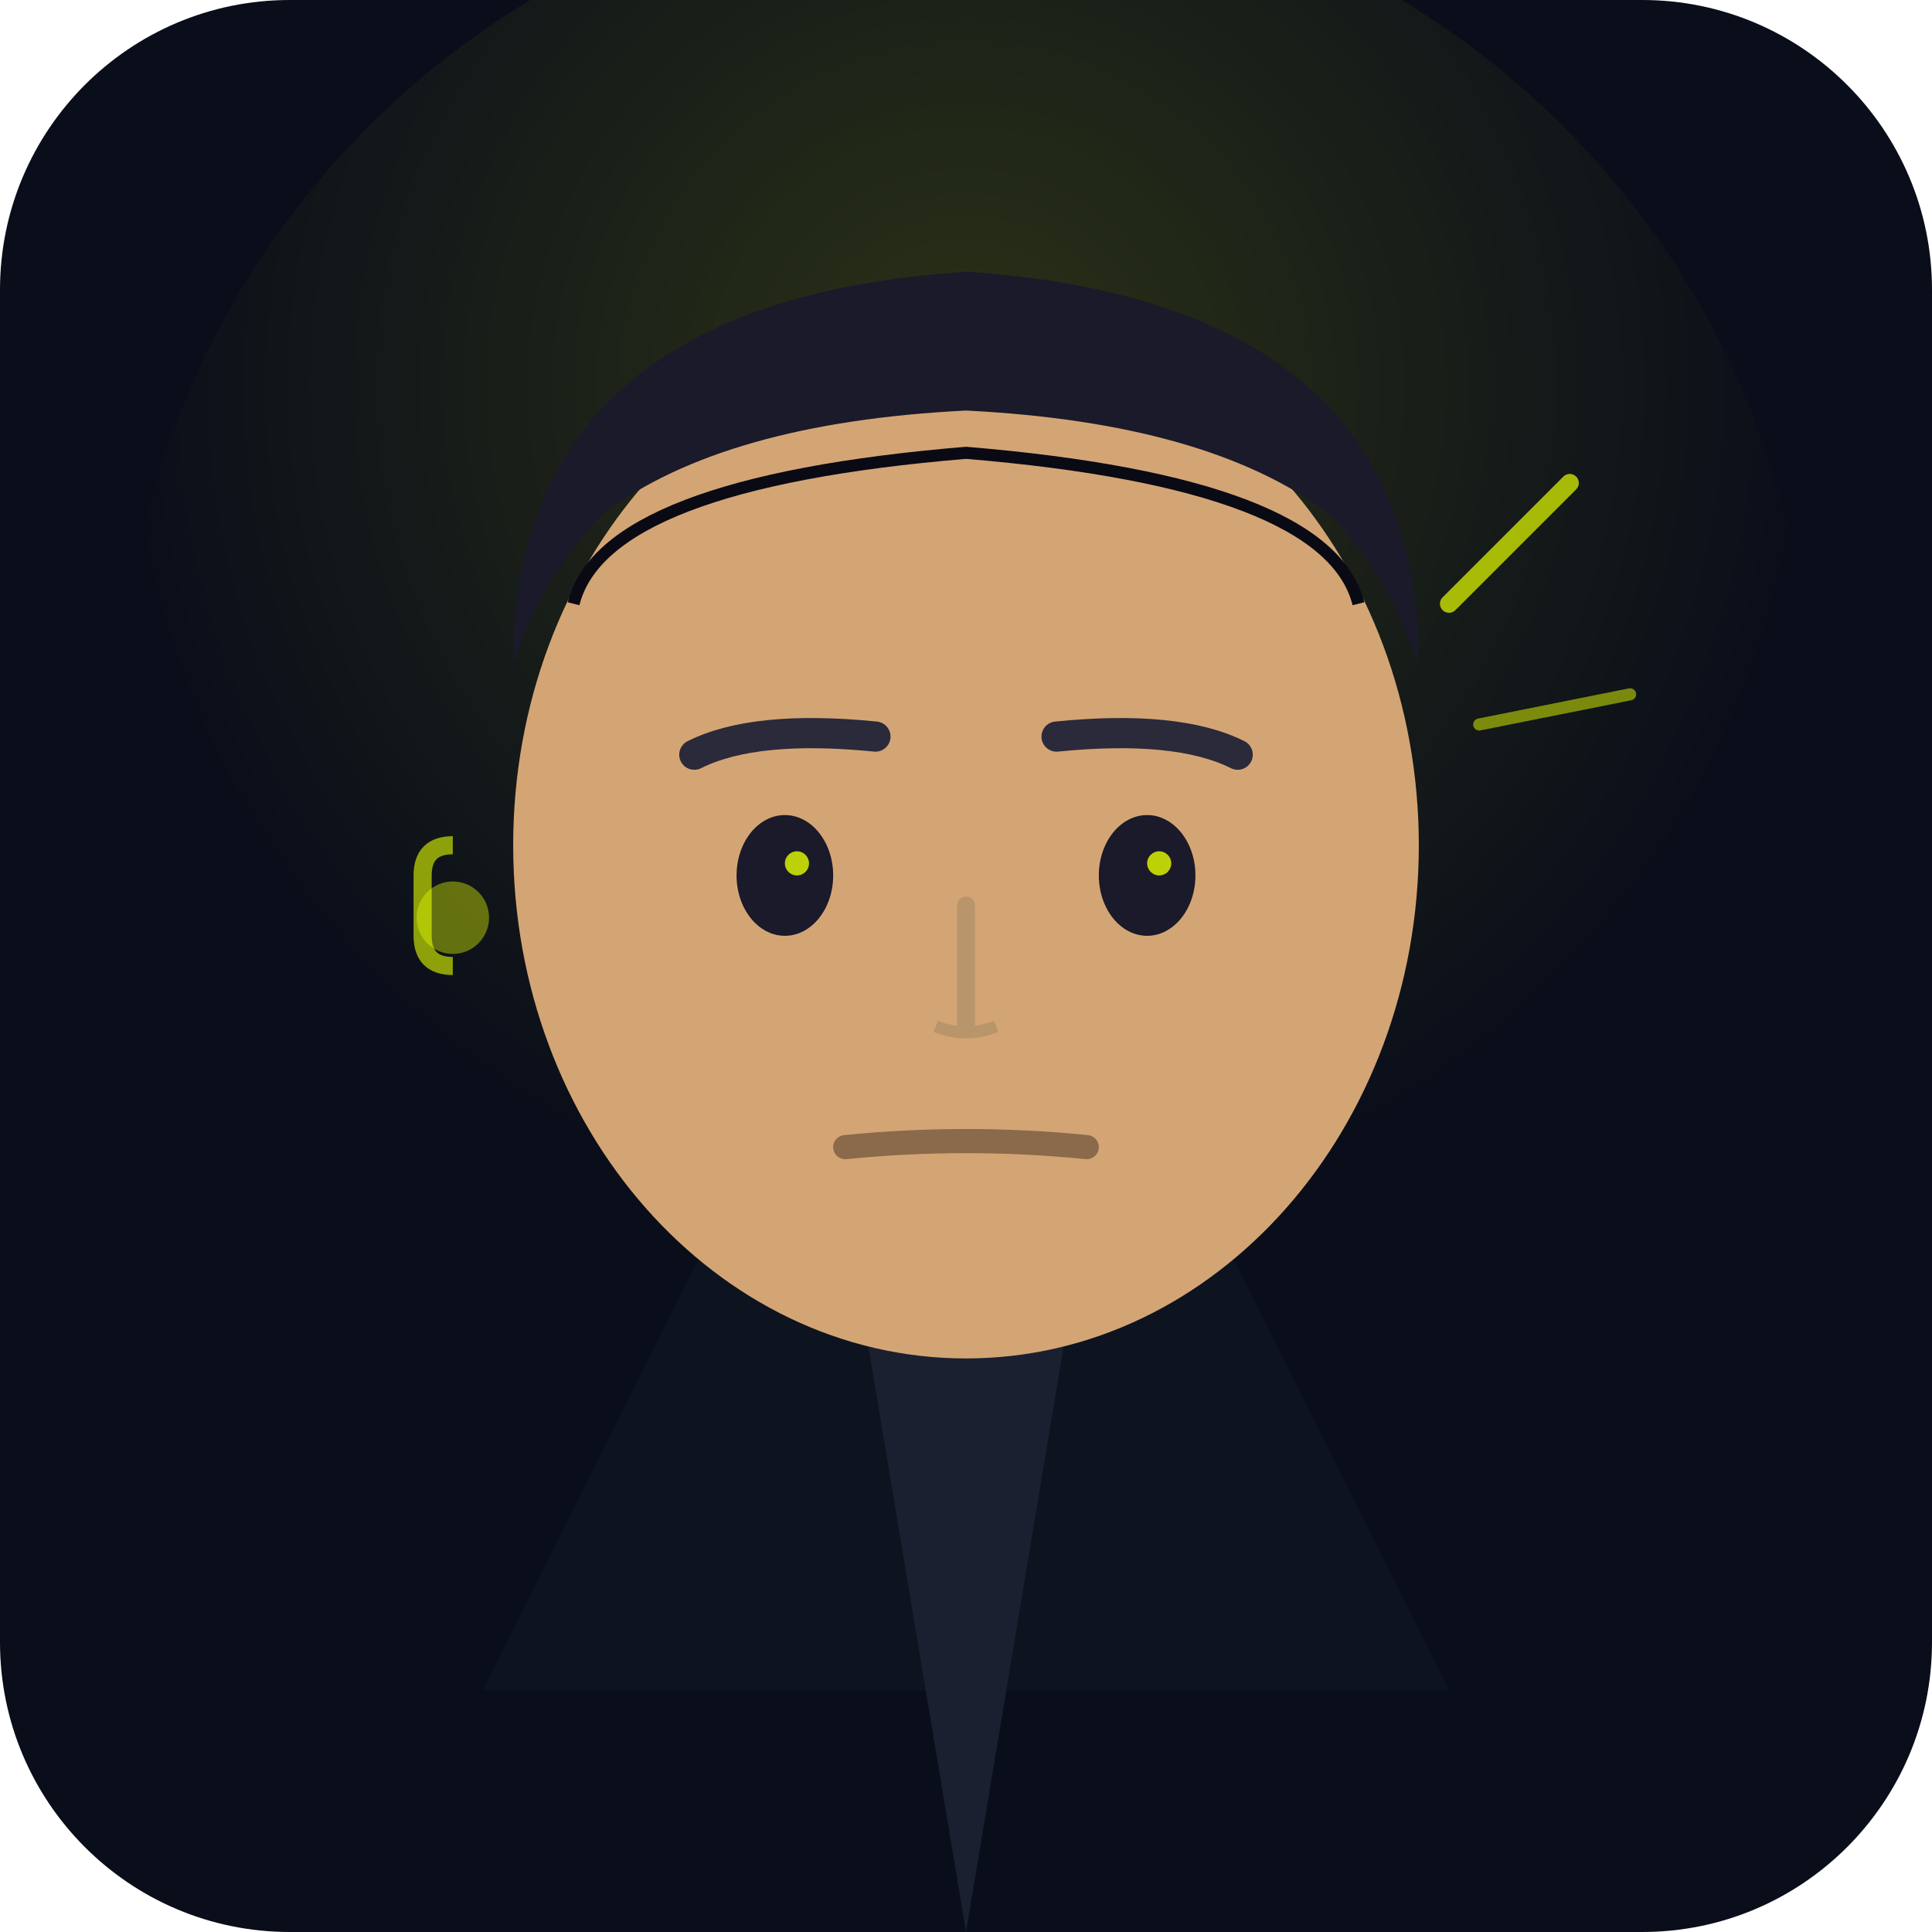
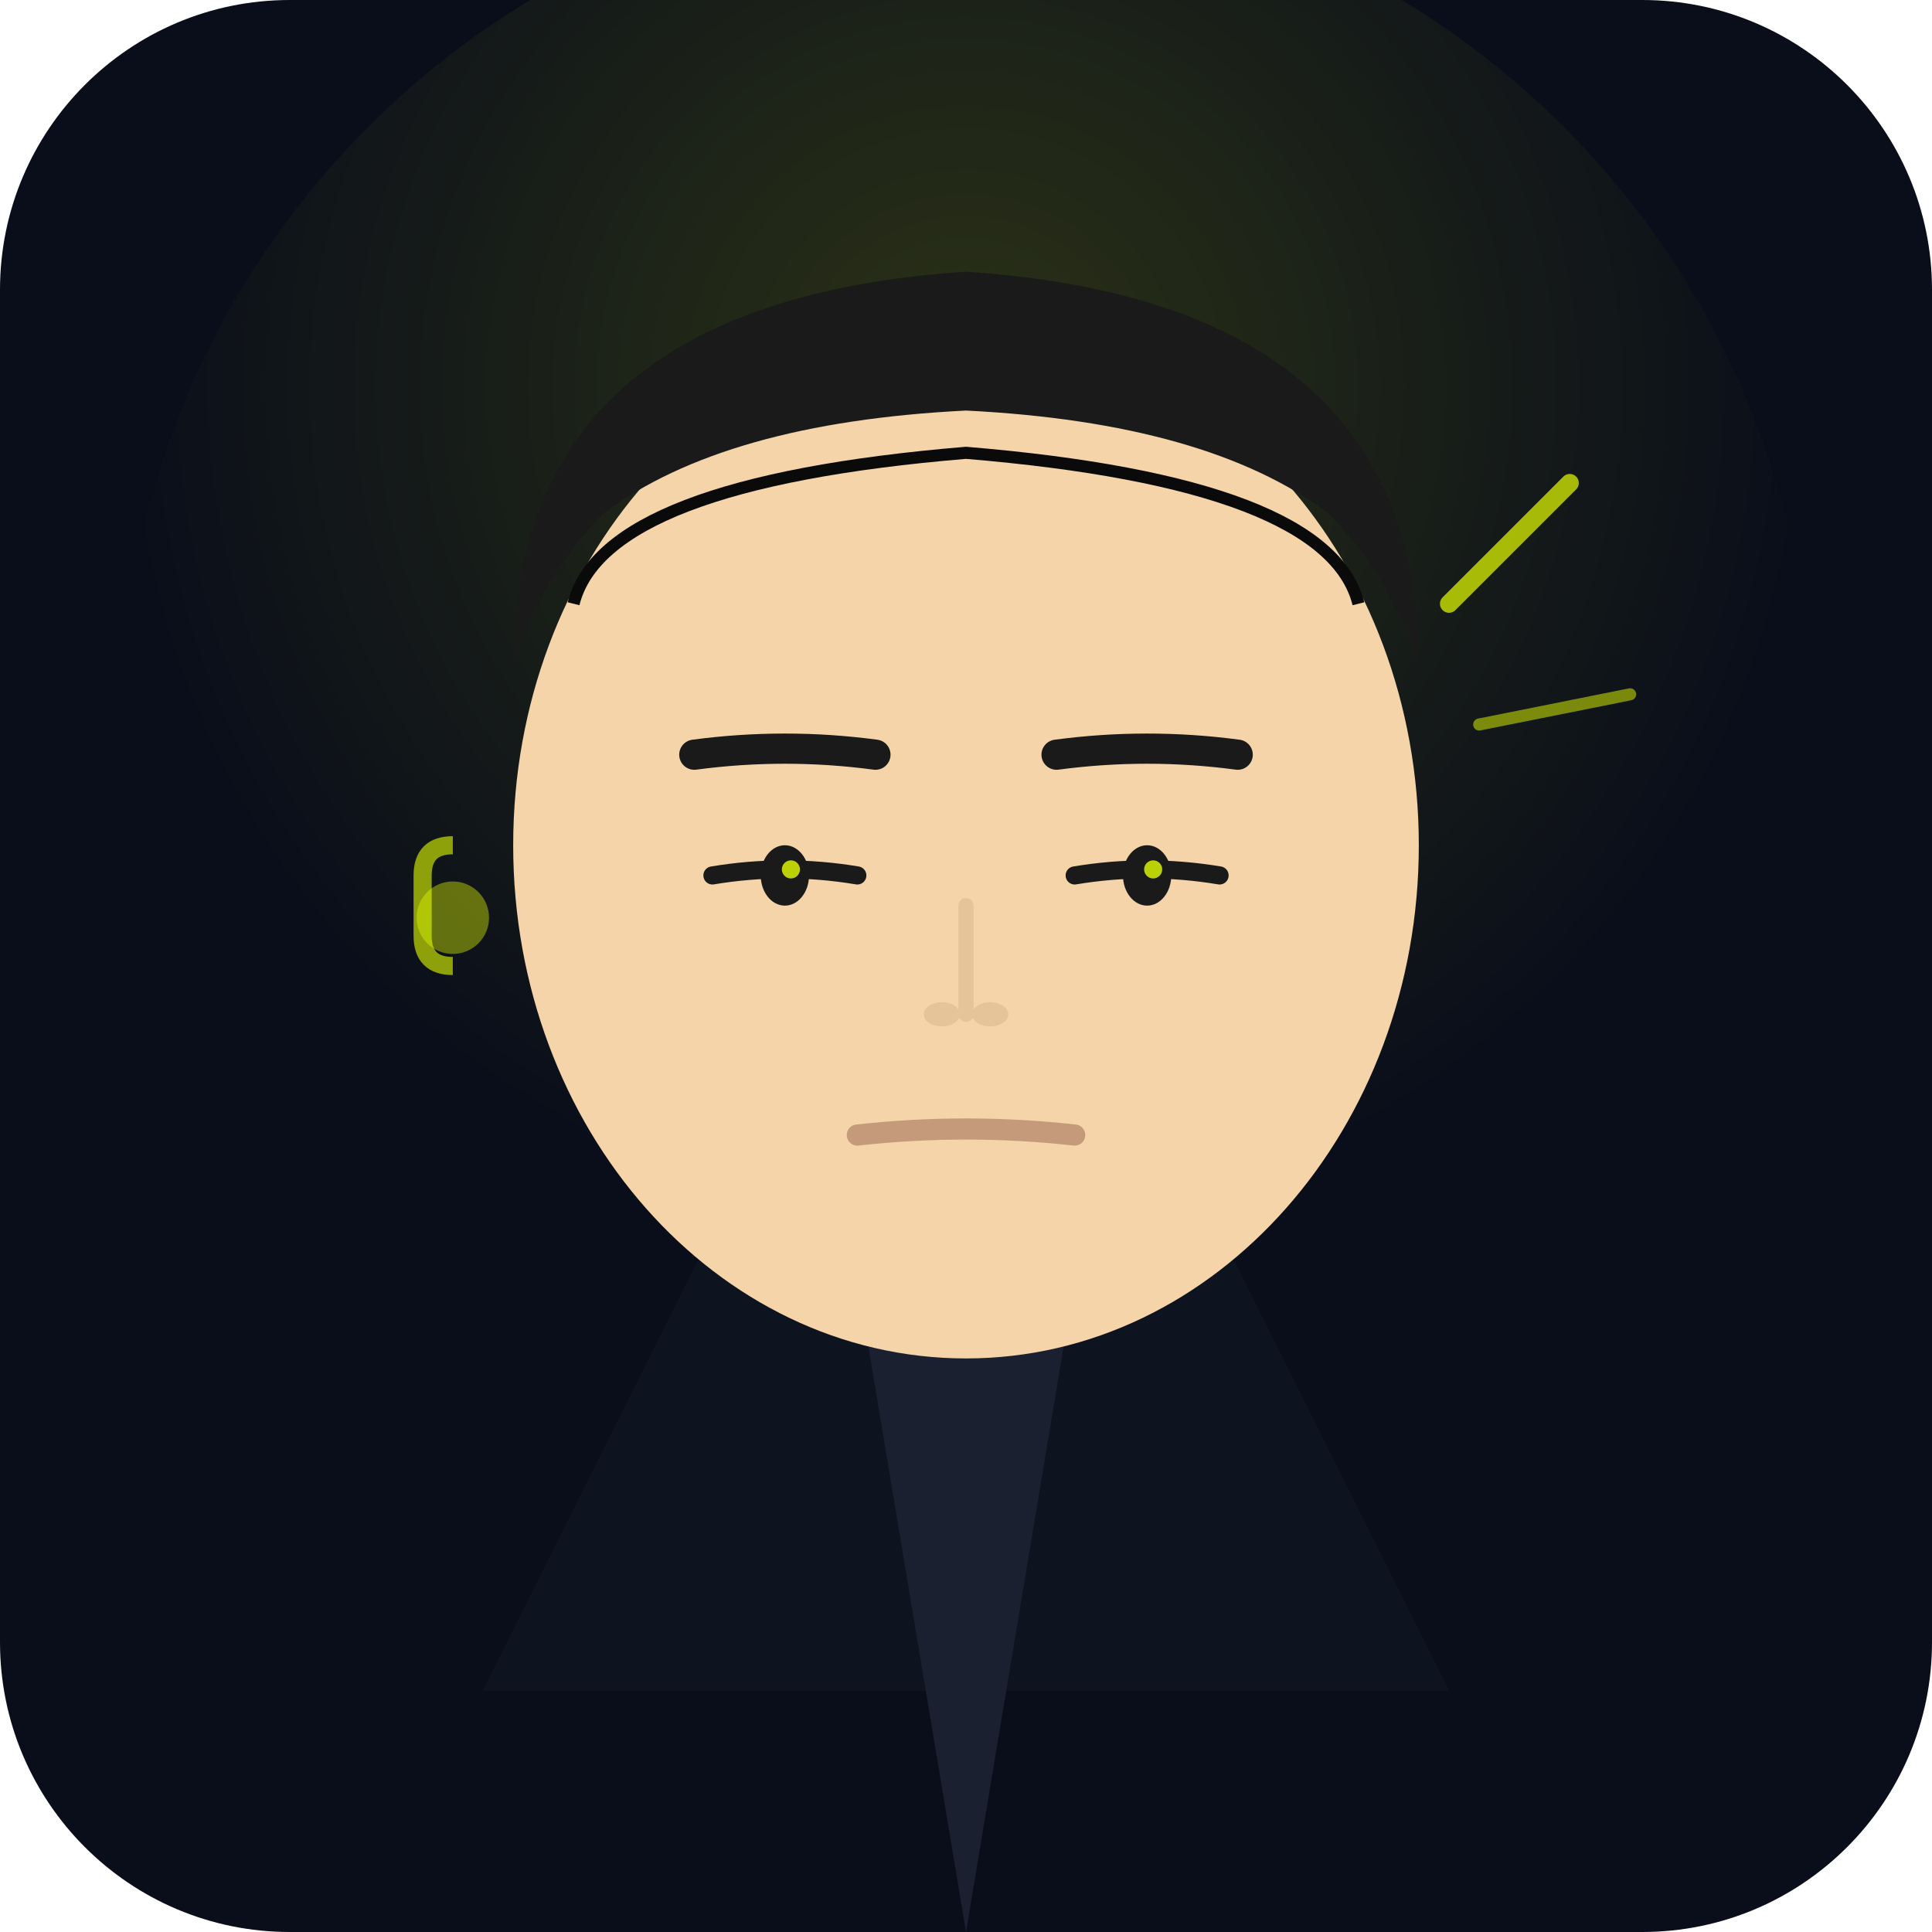
<svg xmlns="http://www.w3.org/2000/svg" width="320" height="320" viewBox="0 0 320 320" fill="none">
  <defs>
    <linearGradient id="sc-bg" x1="0" y1="0" x2="320" y2="320">
      <stop stop-color="#0a0e1a" />
      <stop offset="1" stop-color="#1a1f35" />
    </linearGradient>
    <radialGradient id="sc-glow" cx="0.5" cy="0.3">
      <stop stop-color="#e5ff00" stop-opacity="0.15" />
      <stop offset="1" stop-color="#e5ff00" stop-opacity="0" />
    </radialGradient>
  </defs>
  <rect width="320" height="320" rx="48" fill="url(#sc-bg)" />
  <circle cx="160" cy="120" r="140" fill="url(#sc-glow)" />
  <path d="M80 280 L120 200 L160 180 L200 200 L240 280 Z" fill="#0d1420" />
  <path d="M140 200 L160 220 L180 200 L160 320 Z" fill="#1a2030" />
-   <ellipse cx="160" cy="140" rx="75" ry="85" fill="#d4a574" />
-   <path d="M85 110 Q85 50 160 45 Q235 50 235 110 Q230 95 220 85 Q200 70 160 68 Q120 70 100 85 Q90 95 85 110 Z" fill="#1a1a2a" />
-   <path d="M95 100 Q100 80 160 75 Q220 80 225 100" stroke="#0a0a15" stroke-width="2" fill="none" />
-   <path d="M115 125 Q125 120 145 122" stroke="#2a2a3a" stroke-width="5" stroke-linecap="round" />
-   <path d="M175 122 Q195 120 205 125" stroke="#2a2a3a" stroke-width="5" stroke-linecap="round" />
-   <ellipse cx="130" cy="145" rx="8" ry="10" fill="#1a1a2a" />
-   <ellipse cx="190" cy="145" rx="8" ry="10" fill="#1a1a2a" />
-   <circle cx="132" cy="143" r="2" fill="#e5ff00" opacity="0.8" />
-   <circle cx="192" cy="143" r="2" fill="#e5ff00" opacity="0.8" />
-   <path d="M160 150 L160 170" stroke="#b8956a" stroke-width="3" stroke-linecap="round" />
-   <path d="M155 170 Q160 172 165 170" stroke="#b8956a" stroke-width="2" />
-   <path d="M140 190 Q160 188 180 190" stroke="#8a6a4a" stroke-width="4" stroke-linecap="round" />
+   <ellipse cx="160" cy="140" rx="75" ry="85" fill="#f4d4a8" />
+   <path d="M85 110 Q85 50 160 45 Q235 50 235 110 Q230 95 220 85 Q200 70 160 68 Q120 70 100 85 Q90 95 85 110 Z" fill="#1a1a1a" />
+   <path d="M95 100 Q100 80 160 75 Q220 80 225 100" stroke="#0a0a0a" stroke-width="2" fill="none" />
+   <path d="M115 125 Q130 123 145 125" stroke="#1a1a1a" stroke-width="5" stroke-linecap="round" />
+   <path d="M175 125 Q190 123 205 125" stroke="#1a1a1a" stroke-width="5" stroke-linecap="round" />
+   <path d="M118 145 Q130 143 142 145" stroke="#1a1a1a" stroke-width="3" fill="none" stroke-linecap="round" />
+   <path d="M178 145 Q190 143 202 145" stroke="#1a1a1a" stroke-width="3" fill="none" stroke-linecap="round" />
+   <ellipse cx="130" cy="145" rx="4" ry="5" fill="#1a1a1a" />
+   <ellipse cx="190" cy="145" rx="4" ry="5" fill="#1a1a1a" />
+   <circle cx="131" cy="144" r="1.5" fill="#e5ff00" opacity="0.8" />
+   <circle cx="191" cy="144" r="1.5" fill="#e5ff00" opacity="0.8" />
+   <path d="M160 150 L160 168" stroke="#e4c498" stroke-width="2.5" stroke-linecap="round" />
+   <ellipse cx="156" cy="168" rx="3" ry="2" fill="#e4c498" />
+   <ellipse cx="164" cy="168" rx="3" ry="2" fill="#e4c498" />
+   <path d="M142 188 Q160 186 178 188" stroke="#c49a7a" stroke-width="3.5" stroke-linecap="round" />
  <path d="M75 140 Q70 140 70 145 L70 155 Q70 160 75 160" stroke="#e5ff00" stroke-width="3" fill="none" opacity="0.6" />
  <circle cx="75" cy="152" r="6" fill="#e5ff00" opacity="0.4" />
  <path d="M240 100 L260 80" stroke="#e5ff00" stroke-width="3" stroke-linecap="round" opacity="0.7" />
  <path d="M245 120 L270 115" stroke="#e5ff00" stroke-width="2" stroke-linecap="round" opacity="0.5" />
</svg>
